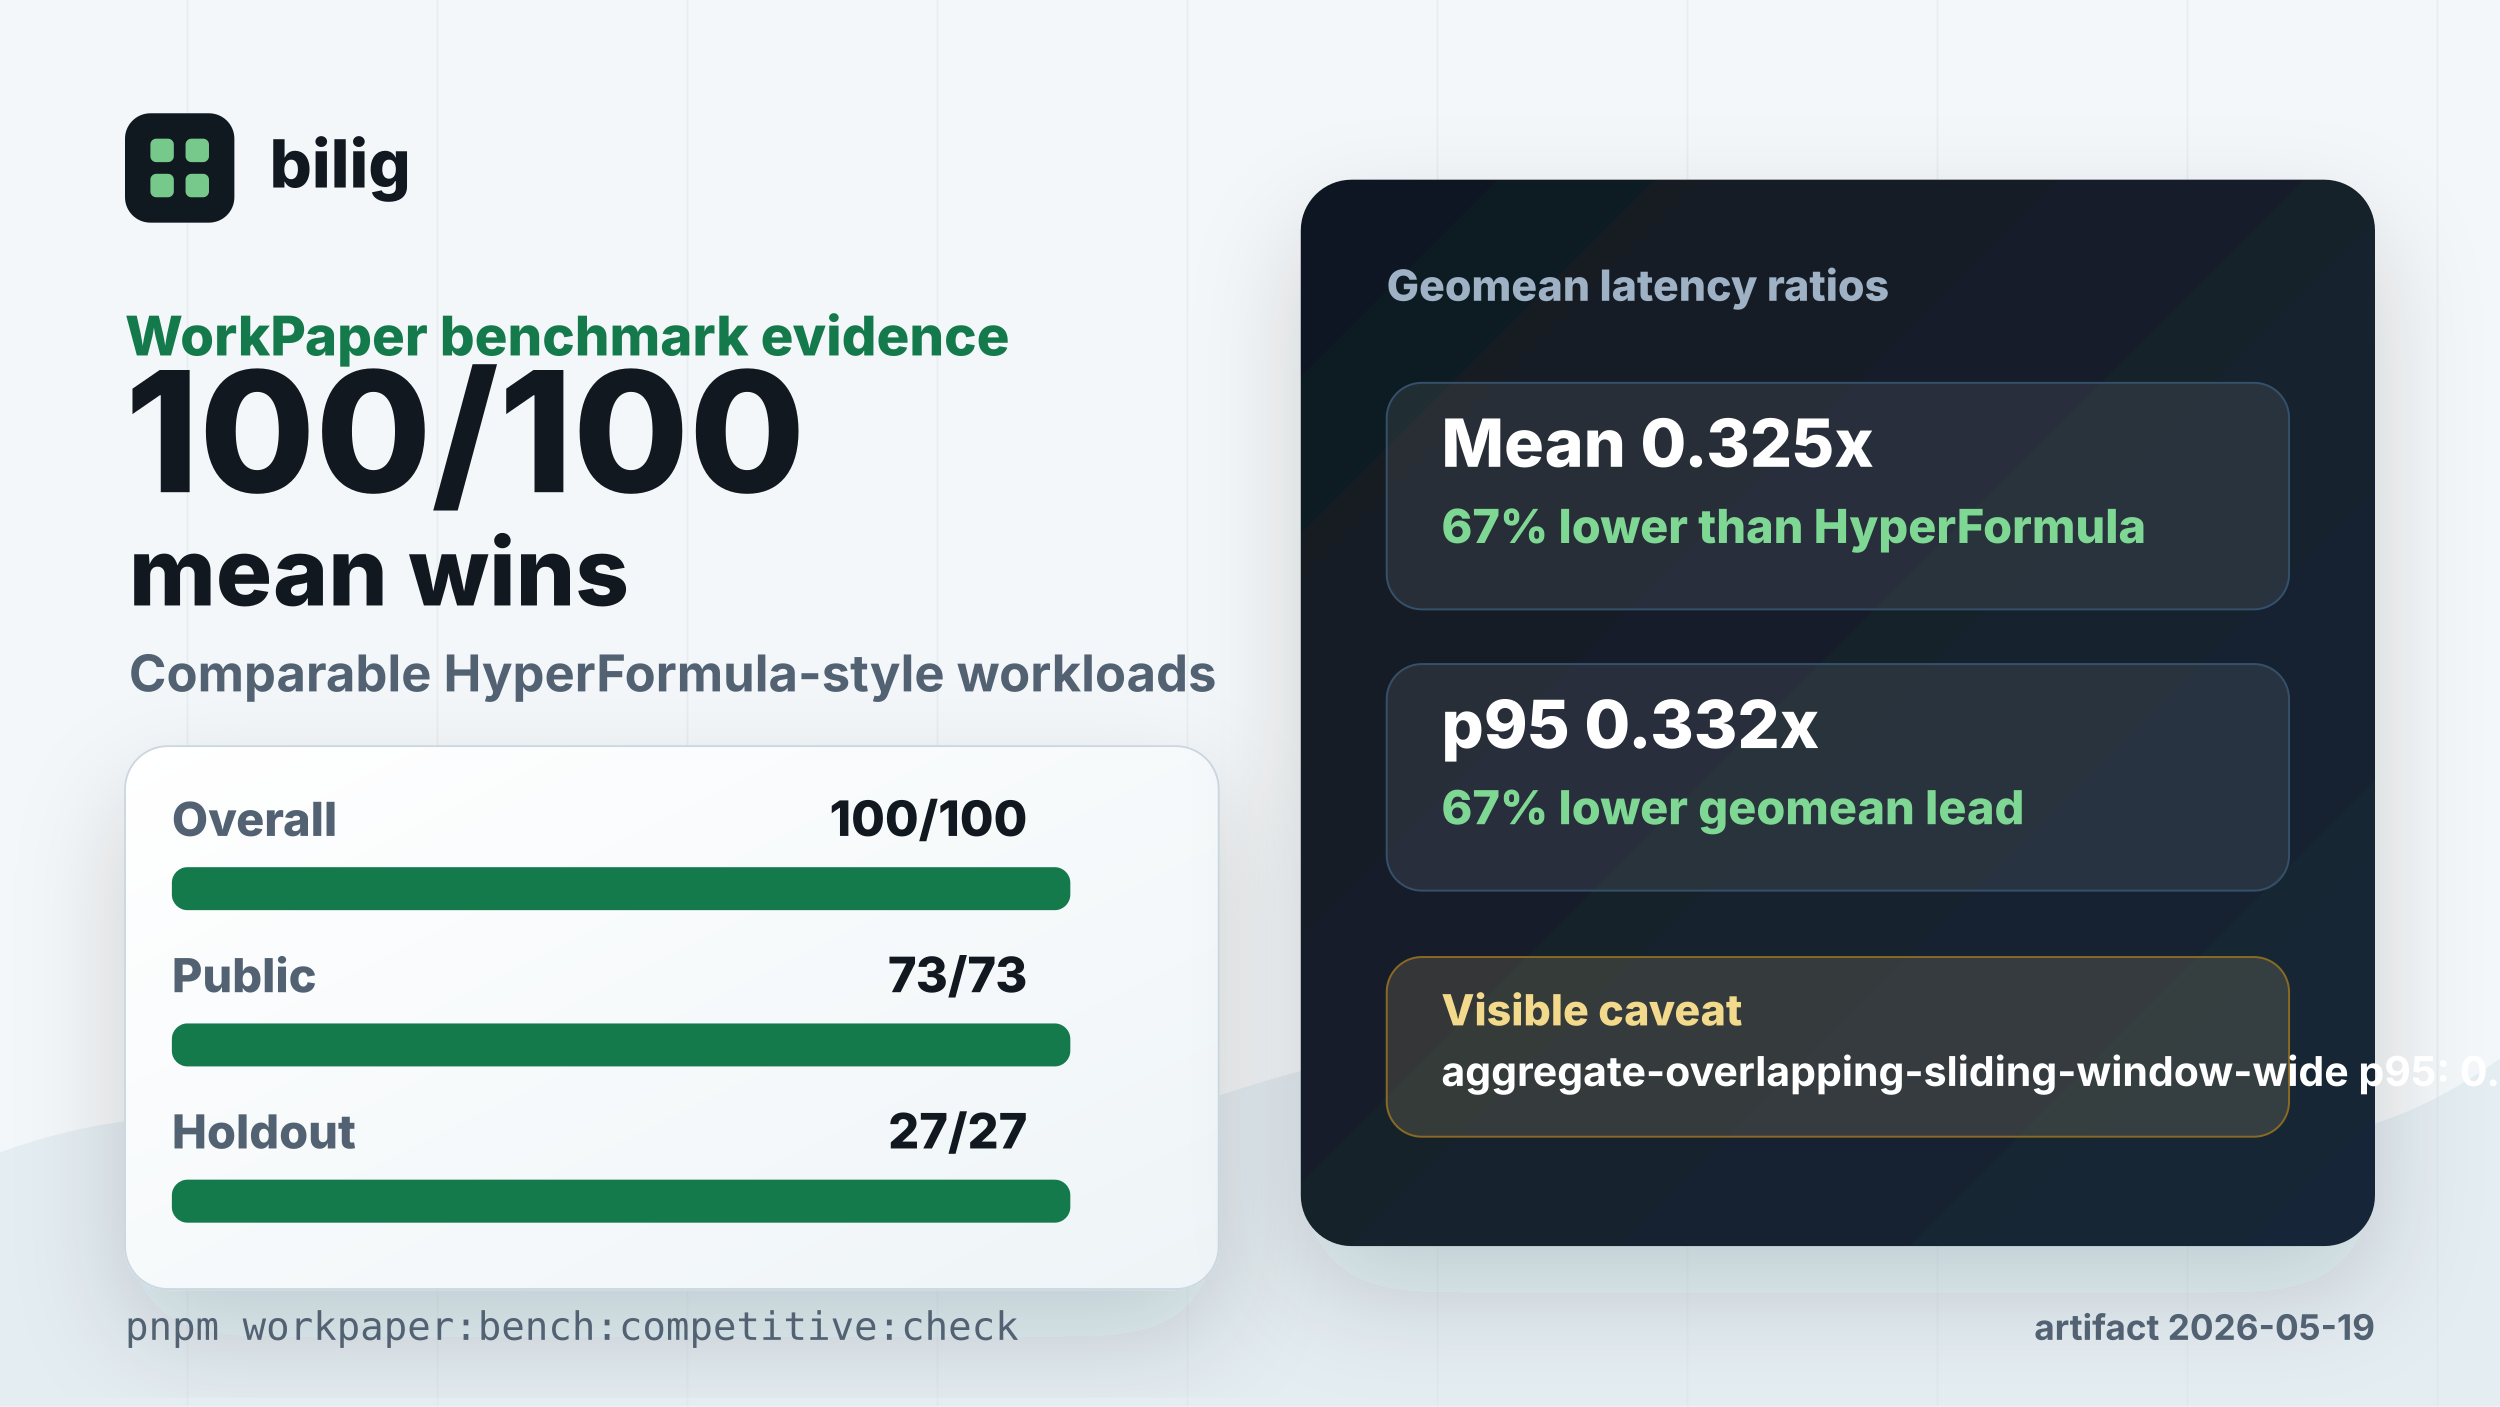
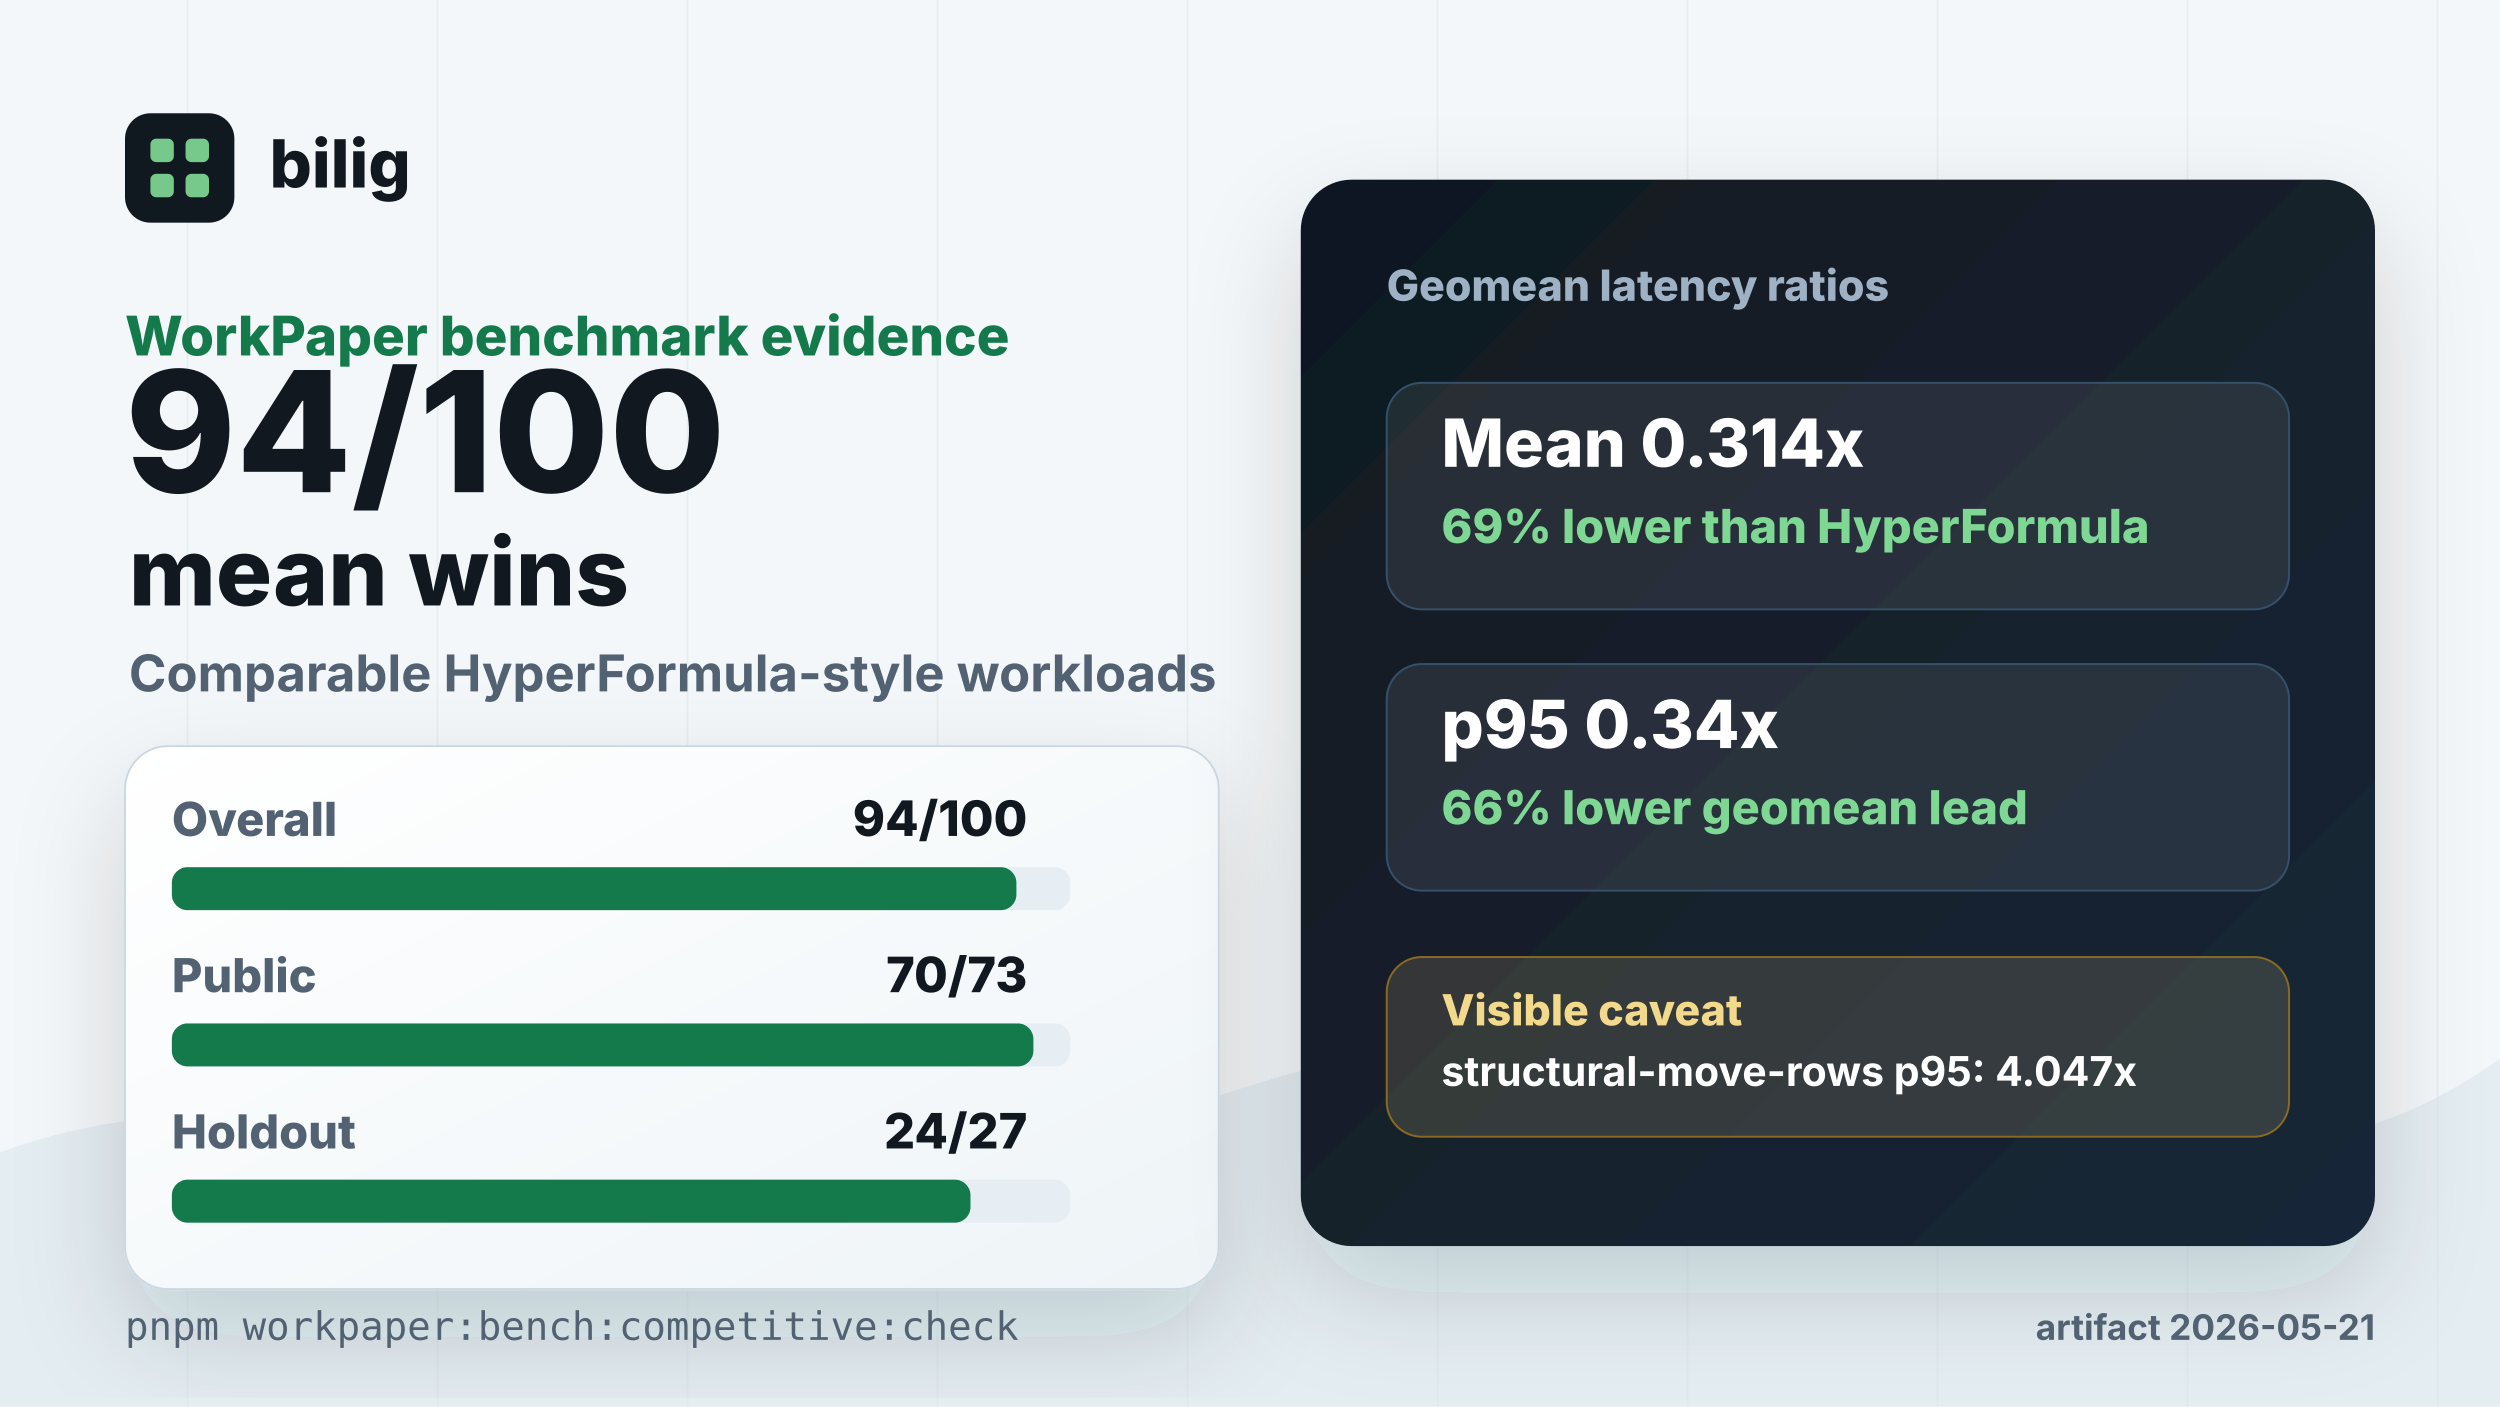
<svg xmlns="http://www.w3.org/2000/svg" width="1280" height="720" viewBox="0 0 1280 720">
  <defs>
    <linearGradient id="panel" x1="0" x2="1" y1="0" y2="1">
      <stop offset="0" stop-color="#ffffff" />
      <stop offset="1" stop-color="#eef4f7" />
    </linearGradient>
    <linearGradient id="dark" x1="0" x2="1" y1="0" y2="1">
      <stop offset="0" stop-color="#101820" />
      <stop offset="1" stop-color="#192838" />
    </linearGradient>
    <filter id="shadow" x="-20%" y="-20%" width="140%" height="140%">
      <feDropShadow dx="0" dy="24" stdDeviation="28" flood-color="#102033" flood-opacity="0.16" />
    </filter>
  </defs>
  <rect width="1280" height="720" fill="#f4f7f9" />
  <path d="M0 590 C190 520 340 674 520 600 C700 526 814 502 1000 560 C1135 602 1210 592 1280 542 L1280 720 L0 720 Z" fill="#e4edf2" />
  <g opacity="0.5" stroke="#d9e3ea" stroke-width="1">
    <path d="M96 0 V720" />
    <path d="M224 0 V720" />
    <path d="M352 0 V720" />
    <path d="M480 0 V720" />
    <path d="M608 0 V720" />
    <path d="M736 0 V720" />
    <path d="M864 0 V720" />
    <path d="M992 0 V720" />
    <path d="M1120 0 V720" />
    <path d="M1248 0 V720" />
  </g>
  <g transform="translate(64 58)">
    <rect x="0" y="0" width="56" height="56" rx="13" fill="#101820" />
    <rect x="13" y="13" width="12" height="12" rx="3" fill="#77c98b" />
    <rect x="31" y="13" width="12" height="12" rx="3" fill="#77c98b" />
    <rect x="13" y="31" width="12" height="12" rx="3" fill="#77c98b" />
    <rect x="31" y="31" width="12" height="12" rx="3" fill="#77c98b" />
    <text x="74" y="38" fill="#111820" font-family="Inter, Arial, Helvetica, sans-serif" font-size="34" font-weight="820">bilig</text>
  </g>
  <text x="64" y="182" fill="#147a4b" font-family="Inter, Arial, Helvetica, sans-serif" font-size="28" font-weight="820">WorkPaper benchmark evidence</text>
-   <text x="64" y="252" fill="#111820" font-family="Inter, Arial, Helvetica, sans-serif" font-size="86" font-weight="830" letter-spacing="0">100/100</text>
+   <text x="64" y="252" fill="#111820" font-family="Inter, Arial, Helvetica, sans-serif" font-size="86" font-weight="830" letter-spacing="0">94/100</text>
  <text x="66" y="310" fill="#111820" font-family="Inter, Arial, Helvetica, sans-serif" font-size="48" font-weight="800" letter-spacing="0">mean wins</text>
  <text x="66" y="354" fill="#526273" font-family="Inter, Arial, Helvetica, sans-serif" font-size="26" font-weight="650">Comparable HyperFormula-style workloads</text>
  <g filter="url(#shadow)">
    <rect x="64" y="382" width="560" height="278" rx="22" fill="url(#panel)" stroke="#cbd8e2" />
  </g>
  <g transform="translate(88 428)">
    <text x="0" y="0" fill="#526273" font-family="Inter, Arial, Helvetica, sans-serif" font-size="24" font-weight="760">Overall</text>
-     <text x="438" y="0" text-anchor="end" fill="#111820" font-family="Inter, Arial, Helvetica, sans-serif" font-size="25" font-weight="820">100/100</text>
+     <text x="438" y="0" text-anchor="end" fill="#111820" font-family="Inter, Arial, Helvetica, sans-serif" font-size="25" font-weight="820">94/100</text>
    <rect x="0" y="16" width="460" height="22" rx="8" fill="#e6edf3" />
-     <rect x="0" y="16" width="460.00" height="22" rx="8" fill="#147a4b" />
+     <rect x="0" y="16" width="432.40" height="22" rx="8" fill="#147a4b" />
  </g>
  <g transform="translate(88 508)">
    <text x="0" y="0" fill="#526273" font-family="Inter, Arial, Helvetica, sans-serif" font-size="24" font-weight="760">Public</text>
-     <text x="438" y="0" text-anchor="end" fill="#111820" font-family="Inter, Arial, Helvetica, sans-serif" font-size="25" font-weight="820">73/73</text>
+     <text x="438" y="0" text-anchor="end" fill="#111820" font-family="Inter, Arial, Helvetica, sans-serif" font-size="25" font-weight="820">70/73</text>
    <rect x="0" y="16" width="460" height="22" rx="8" fill="#e6edf3" />
-     <rect x="0" y="16" width="460.00" height="22" rx="8" fill="#147a4b" />
+     <rect x="0" y="16" width="441.10" height="22" rx="8" fill="#147a4b" />
  </g>
  <g transform="translate(88 588)">
    <text x="0" y="0" fill="#526273" font-family="Inter, Arial, Helvetica, sans-serif" font-size="24" font-weight="760">Holdout</text>
-     <text x="438" y="0" text-anchor="end" fill="#111820" font-family="Inter, Arial, Helvetica, sans-serif" font-size="25" font-weight="820">27/27</text>
+     <text x="438" y="0" text-anchor="end" fill="#111820" font-family="Inter, Arial, Helvetica, sans-serif" font-size="25" font-weight="820">24/27</text>
    <rect x="0" y="16" width="460" height="22" rx="8" fill="#e6edf3" />
-     <rect x="0" y="16" width="460.00" height="22" rx="8" fill="#147a4b" />
+     <rect x="0" y="16" width="408.89" height="22" rx="8" fill="#147a4b" />
  </g>
  <g filter="url(#shadow)">
    <rect x="666" y="92" width="550" height="546" rx="26" fill="url(#dark)" />
  </g>
  <text x="710" y="154" fill="#9fb2c5" font-family="Inter, Arial, Helvetica, sans-serif" font-size="22" font-weight="760">Geomean latency ratios</text>
  <g transform="translate(710 196)">
    <rect x="0" y="0" width="462" height="116" rx="18" fill="#ffffff" fill-opacity="0.08" stroke="#36506a" />
-     <text x="28" y="43" fill="#ffffff" font-family="Inter, Arial, Helvetica, sans-serif" font-size="34" font-weight="840">Mean 0.325x</text>
-     <text x="28" y="82" fill="#7ed894" font-family="Inter, Arial, Helvetica, sans-serif" font-size="24" font-weight="780">67% lower than HyperFormula</text>
+     <text x="28" y="43" fill="#ffffff" font-family="Inter, Arial, Helvetica, sans-serif" font-size="34" font-weight="840">Mean 0.314x</text>
+     <text x="28" y="82" fill="#7ed894" font-family="Inter, Arial, Helvetica, sans-serif" font-size="24" font-weight="780">69% lower than HyperFormula</text>
  </g>
  <g transform="translate(710 340)">
    <rect x="0" y="0" width="462" height="116" rx="18" fill="#ffffff" fill-opacity="0.08" stroke="#36506a" />
-     <text x="28" y="43" fill="#ffffff" font-family="Inter, Arial, Helvetica, sans-serif" font-size="34" font-weight="840">p95 0.332x</text>
-     <text x="28" y="82" fill="#7ed894" font-family="Inter, Arial, Helvetica, sans-serif" font-size="24" font-weight="780">67% lower geomean lead</text>
+     <text x="28" y="43" fill="#ffffff" font-family="Inter, Arial, Helvetica, sans-serif" font-size="34" font-weight="840">p95 0.34x</text>
+     <text x="28" y="82" fill="#7ed894" font-family="Inter, Arial, Helvetica, sans-serif" font-size="24" font-weight="780">66% lower geomean lead</text>
  </g>
  <g transform="translate(710 490)">
    <rect x="0" y="0" width="462" height="92" rx="18" fill="#f4d991" fill-opacity="0.14" stroke="#8a6a23" />
    <text x="28" y="35" fill="#f3d98b" font-family="Inter, Arial, Helvetica, sans-serif" font-size="22" font-weight="820">Visible caveat</text>
-     <text x="28" y="66" fill="#ffffff" font-family="Inter, Arial, Helvetica, sans-serif" font-size="21" font-weight="650">aggregate-overlapping-sliding-window-wide p95: 0.946x</text>
+     <text x="28" y="66" fill="#ffffff" font-family="Inter, Arial, Helvetica, sans-serif" font-size="21" font-weight="650">structural-move-rows p95: 4.047x</text>
  </g>
  <text x="64" y="686" fill="#526273" font-family="SFMono-Regular, Menlo, Consolas, monospace" font-size="20">pnpm workpaper:bench:competitive:check</text>
-   <text x="1216" y="686" text-anchor="end" fill="#526273" font-family="Inter, Arial, Helvetica, sans-serif" font-size="18" font-weight="650">artifact 2026-05-19</text>
+   <text x="1216" y="686" text-anchor="end" fill="#526273" font-family="Inter, Arial, Helvetica, sans-serif" font-size="18" font-weight="650">artifact 2026-05-21</text>
</svg>
